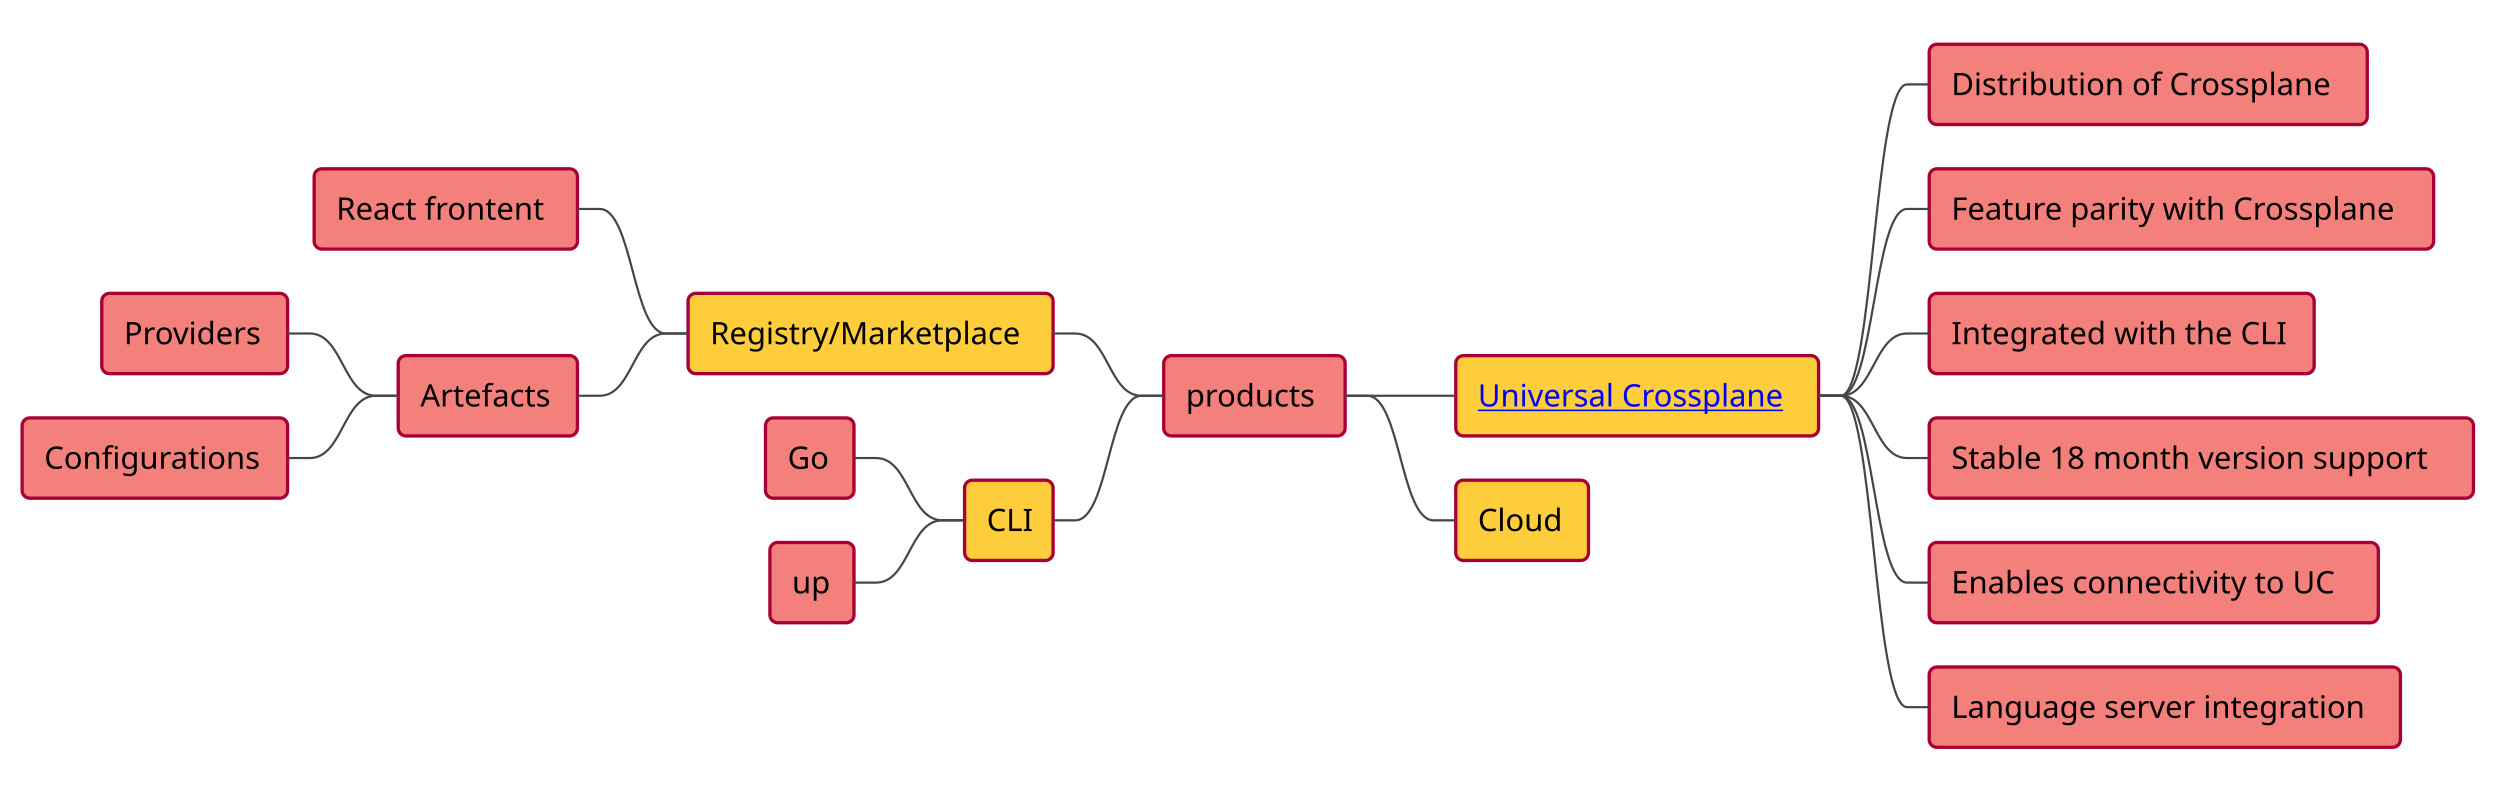
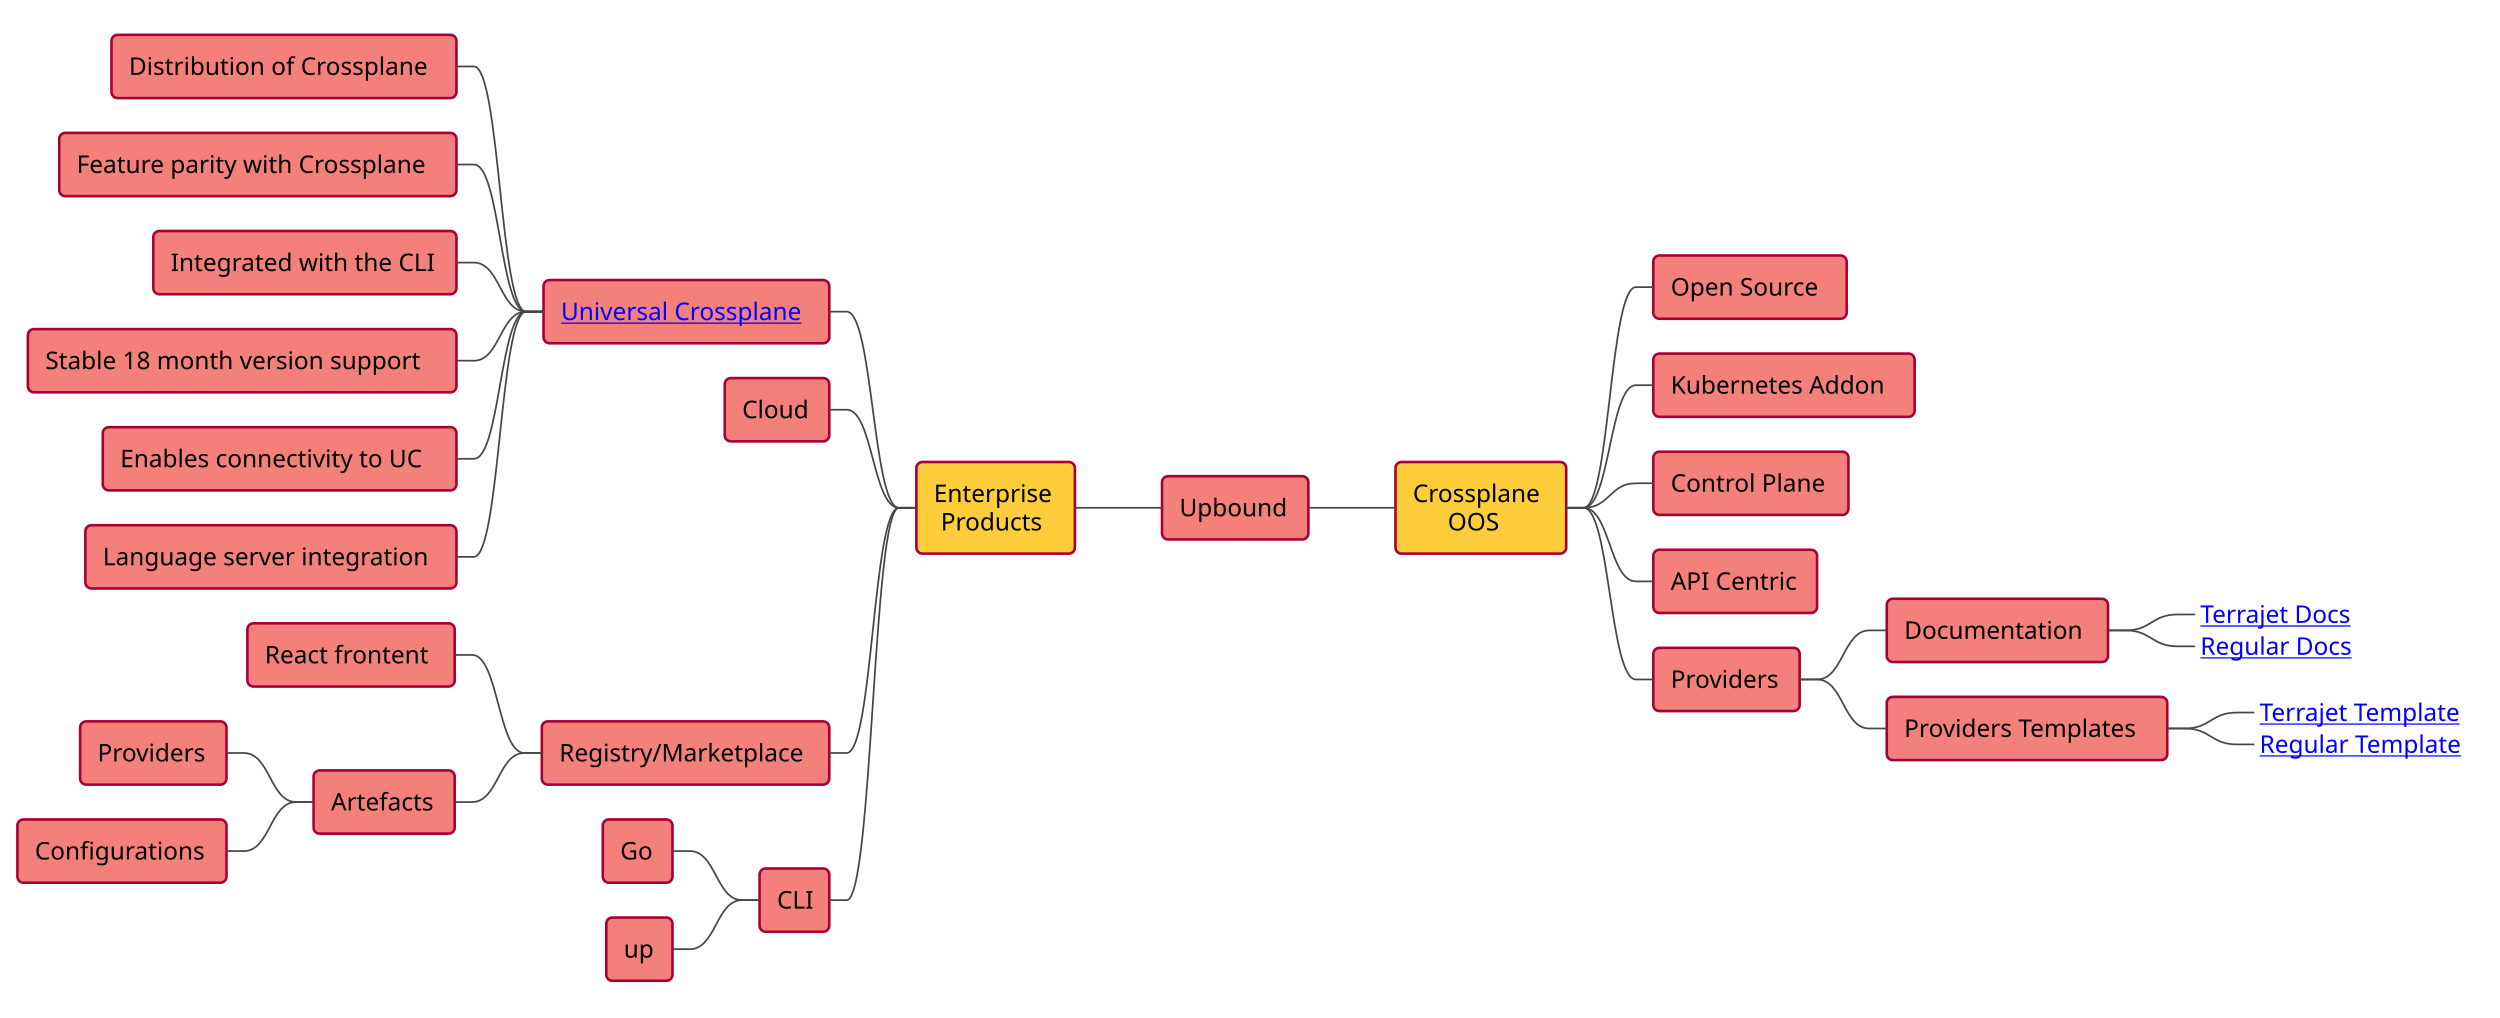
- <svg xmlns="http://www.w3.org/2000/svg" xmlns:xlink="http://www.w3.org/1999/xlink" contentScriptType="application/ecmascript" contentStyleType="text/css" height="359px" preserveAspectRatio="none" style="width:1130px;height:359px;background:#FFFFFF;" version="1.1" viewBox="0 0 1130 359" width="1130px" zoomAndPan="magnify">
+ <svg xmlns="http://www.w3.org/2000/svg" xmlns:xlink="http://www.w3.org/1999/xlink" contentScriptType="application/ecmascript" contentStyleType="text/css" height="584px" preserveAspectRatio="none" style="width:1435px;height:584px;background:#FFFFFF;" version="1.1" viewBox="0 0 1435 584" width="1435px" zoomAndPan="magnify">
  <defs />
  <g>
-     <rect fill="#F3807B" height="36.297" rx="3.5" ry="3.5" style="stroke:#A80036;stroke-width:1.5;" width="82" x="526" y="160.742" />
-     <text fill="#000000" font-family="sans-serif" font-size="14" lengthAdjust="spacing" textLength="62" x="536" y="183.737">products</text>
-     <rect fill="#FDCD3C" height="36.297" rx="3.5" ry="3.5" style="stroke:#A80036;stroke-width:1.5;" width="164" x="658" y="160.742" />
+     <rect fill="#F3807B" height="36.297" rx="3.5" ry="3.5" style="stroke:#A80036;stroke-width:1.5;" width="84" x="667" y="273.336" />
+     <text fill="#000000" font-family="sans-serif" font-size="14" lengthAdjust="spacing" textLength="64" x="677" y="296.331">Upbound</text>
+     <rect fill="#FDCD3C" height="52.594" rx="3.5" ry="3.5" style="stroke:#A80036;stroke-width:1.5;" width="98" x="801" y="265.188" />
+     <text fill="#000000" font-family="sans-serif" font-size="14" lengthAdjust="spacing" textLength="78" x="811" y="288.183">Crossplane</text>
+     <text fill="#000000" font-family="sans-serif" font-size="14" lengthAdjust="spacing" textLength="31" x="831" y="304.479">OOS</text>
+     <rect fill="#F3807B" height="36.297" rx="3.5" ry="3.5" style="stroke:#A80036;stroke-width:1.5;" width="111" x="949" y="146.668" />
+     <text fill="#000000" font-family="sans-serif" font-size="14" lengthAdjust="spacing" textLength="91" x="959" y="169.663">Open Source</text>
+     <path d="M899,291.484 L909,291.484 C924,291.484 924,164.816 939,164.816 L949,164.816 " fill="none" style="stroke:#454645;stroke-width:1.0;" />
+     <rect fill="#F3807B" height="36.297" rx="3.5" ry="3.5" style="stroke:#A80036;stroke-width:1.5;" width="150" x="949" y="202.965" />
+     <text fill="#000000" font-family="sans-serif" font-size="14" lengthAdjust="spacing" textLength="130" x="959" y="225.96">Kubernetes Addon</text>
+     <path d="M899,291.484 L909,291.484 C924,291.484 924,221.113 939,221.113 L949,221.113 " fill="none" style="stroke:#454645;stroke-width:1.0;" />
+     <rect fill="#F3807B" height="36.297" rx="3.5" ry="3.5" style="stroke:#A80036;stroke-width:1.5;" width="112" x="949" y="259.262" />
+     <text fill="#000000" font-family="sans-serif" font-size="14" lengthAdjust="spacing" textLength="92" x="959" y="282.257">Control Plane</text>
+     <path d="M899,291.484 L909,291.484 C924,291.484 924,277.41 939,277.41 L949,277.41 " fill="none" style="stroke:#454645;stroke-width:1.0;" />
+     <rect fill="#F3807B" height="36.297" rx="3.5" ry="3.5" style="stroke:#A80036;stroke-width:1.5;" width="94" x="949" y="315.559" />
+     <text fill="#000000" font-family="sans-serif" font-size="14" lengthAdjust="spacing" textLength="74" x="959" y="338.554">API Centric</text>
+     <path d="M899,291.484 L909,291.484 C924,291.484 924,333.707 939,333.707 L949,333.707 " fill="none" style="stroke:#454645;stroke-width:1.0;" />
+     <rect fill="#F3807B" height="36.297" rx="3.5" ry="3.5" style="stroke:#A80036;stroke-width:1.5;" width="84" x="949" y="371.856" />
+     <text fill="#000000" font-family="sans-serif" font-size="14" lengthAdjust="spacing" textLength="64" x="959" y="394.851">Providers</text>
+     <rect fill="#F3807B" height="36.297" rx="3.5" ry="3.5" style="stroke:#A80036;stroke-width:1.5;" width="127" x="1083" y="343.707" />
+     <text fill="#000000" font-family="sans-serif" font-size="14" lengthAdjust="spacing" textLength="107" x="1093" y="366.702">Documentation</text>
+     <a href="https://github.com/crossplane/terrajet/blob/main/docs/generating-a-provider.md" target="_top" title="https://github.com/crossplane/terrajet/blob/main/docs/generating-a-provider.md" xlink:actuate="onRequest" xlink:href="https://github.com/crossplane/terrajet/blob/main/docs/generating-a-provider.md" xlink:show="new" xlink:title="https://github.com/crossplane/terrajet/blob/main/docs/generating-a-provider.md" xlink:type="simple">
+       <text fill="#0000FF" font-family="sans-serif" font-size="14" lengthAdjust="spacing" text-decoration="underline" textLength="93" x="1263" y="357.554">Terrajet Docs</text>
+     </a>
+     <path d="M1210,361.856 L1220,361.856 C1235,361.856 1235,352.707 1250,352.707 L1260,352.707 " fill="none" style="stroke:#454645;stroke-width:1.0;" />
+     <a href="https://github.com/crossplane/crossplane/blob/master/docs/contributing/provider_development_guide.md" target="_top" title="https://github.com/crossplane/crossplane/blob/master/docs/contributing/provider_development_guide.md" xlink:actuate="onRequest" xlink:href="https://github.com/crossplane/crossplane/blob/master/docs/contributing/provider_development_guide.md" xlink:show="new" xlink:title="https://github.com/crossplane/crossplane/blob/master/docs/contributing/provider_development_guide.md" xlink:type="simple">
+       <text fill="#0000FF" font-family="sans-serif" font-size="14" lengthAdjust="spacing" text-decoration="underline" textLength="93" x="1263" y="375.851">Regular Docs</text>
+     </a>
+     <path d="M1210,361.856 L1220,361.856 C1235,361.856 1235,371.004 1250,371.004 L1260,371.004 " fill="none" style="stroke:#454645;stroke-width:1.0;" />
+     <path d="M1033,390.004 L1043,390.004 C1058,390.004 1058,361.856 1073,361.856 L1083,361.856 " fill="none" style="stroke:#454645;stroke-width:1.0;" />
+     <rect fill="#F3807B" height="36.297" rx="3.5" ry="3.5" style="stroke:#A80036;stroke-width:1.5;" width="161" x="1083" y="400.004" />
+     <text fill="#000000" font-family="sans-serif" font-size="14" lengthAdjust="spacing" textLength="141" x="1093" y="422.999">Providers Templates</text>
+     <a href="https://github.com/crossplane-contrib/provider-jet-template" target="_top" title="https://github.com/crossplane-contrib/provider-jet-template" xlink:actuate="onRequest" xlink:href="https://github.com/crossplane-contrib/provider-jet-template" xlink:show="new" xlink:title="https://github.com/crossplane-contrib/provider-jet-template" xlink:type="simple">
+       <text fill="#0000FF" font-family="sans-serif" font-size="14" lengthAdjust="spacing" text-decoration="underline" textLength="122" x="1297" y="413.851">Terrajet Template</text>
+     </a>
+     <text fill="#000000" font-family="sans-serif" font-size="14" lengthAdjust="spacing" textLength="0" x="1423" y="413.851" />
+     <path d="M1244,418.152 L1254,418.152 C1269,418.152 1269,409.004 1284,409.004 L1294,409.004 " fill="none" style="stroke:#454645;stroke-width:1.0;" />
+     <a href="https://github.com/crossplane/provider-template" target="_top" title="https://github.com/crossplane/provider-template" xlink:actuate="onRequest" xlink:href="https://github.com/crossplane/provider-template" xlink:show="new" xlink:title="https://github.com/crossplane/provider-template" xlink:type="simple">
+       <text fill="#0000FF" font-family="sans-serif" font-size="14" lengthAdjust="spacing" text-decoration="underline" textLength="122" x="1297" y="432.147">Regular Template</text>
+     </a>
+     <text fill="#000000" font-family="sans-serif" font-size="14" lengthAdjust="spacing" textLength="0" x="1423" y="432.147" />
+     <path d="M1244,418.152 L1254,418.152 C1269,418.152 1269,427.301 1284,427.301 L1294,427.301 " fill="none" style="stroke:#454645;stroke-width:1.0;" />
+     <path d="M1033,390.004 L1043,390.004 C1058,390.004 1058,418.152 1073,418.152 L1083,418.152 " fill="none" style="stroke:#454645;stroke-width:1.0;" />
+     <path d="M899,291.484 L909,291.484 C924,291.484 924,390.004 939,390.004 L949,390.004 " fill="none" style="stroke:#454645;stroke-width:1.0;" />
+     <path d="M751,291.484 L761,291.484 C776,291.484 776,291.484 791,291.484 L801,291.484 " fill="none" style="stroke:#454645;stroke-width:1.0;" />
+     <rect fill="#FDCD3C" height="52.594" rx="3.5" ry="3.5" style="stroke:#A80036;stroke-width:1.5;" width="91" x="526" y="265.188" />
+     <text fill="#000000" font-family="sans-serif" font-size="14" lengthAdjust="spacing" textLength="71" x="536" y="288.183">Enterprise</text>
+     <text fill="#000000" font-family="sans-serif" font-size="14" lengthAdjust="spacing" textLength="62" x="540" y="304.479">Products</text>
+     <rect fill="#F3807B" height="36.297" rx="3.5" ry="3.5" style="stroke:#A80036;stroke-width:1.5;" width="164" x="312" y="160.742" />
    <a href="https://github.com/upbound/universal-crossplane" target="_top" title="https://github.com/upbound/universal-crossplane" xlink:actuate="onRequest" xlink:href="https://github.com/upbound/universal-crossplane" xlink:show="new" xlink:title="https://github.com/upbound/universal-crossplane" xlink:type="simple">
-       <text fill="#0000FF" font-family="sans-serif" font-size="14" lengthAdjust="spacing" text-decoration="underline" textLength="144" x="668" y="183.737">Universal Crossplane</text>
+       <text fill="#0000FF" font-family="sans-serif" font-size="14" lengthAdjust="spacing" text-decoration="underline" textLength="144" x="322" y="183.737">Universal Crossplane</text>
    </a>
-     <rect fill="#F3807B" height="36.297" rx="3.5" ry="3.5" style="stroke:#A80036;stroke-width:1.5;" width="198" x="872" y="20" />
-     <text fill="#000000" font-family="sans-serif" font-size="14" lengthAdjust="spacing" textLength="178" x="882" y="42.995">Distribution of Crossplane</text>
-     <path d="M822,178.891 L832,178.891 C847,178.891 847,38.148 862,38.148 L872,38.148 " fill="none" style="stroke:#454645;stroke-width:1.0;" />
-     <rect fill="#F3807B" height="36.297" rx="3.5" ry="3.5" style="stroke:#A80036;stroke-width:1.5;" width="228" x="872" y="76.297" />
-     <text fill="#000000" font-family="sans-serif" font-size="14" lengthAdjust="spacing" textLength="208" x="882" y="99.292">Feature parity with Crossplane</text>
-     <path d="M822,178.891 L832,178.891 C847,178.891 847,94.445 862,94.445 L872,94.445 " fill="none" style="stroke:#454645;stroke-width:1.0;" />
-     <rect fill="#F3807B" height="36.297" rx="3.5" ry="3.5" style="stroke:#A80036;stroke-width:1.5;" width="174" x="872" y="132.594" />
-     <text fill="#000000" font-family="sans-serif" font-size="14" lengthAdjust="spacing" textLength="154" x="882" y="155.589">Integrated with the CLI</text>
-     <path d="M822,178.891 L832,178.891 C847,178.891 847,150.742 862,150.742 L872,150.742 " fill="none" style="stroke:#454645;stroke-width:1.0;" />
-     <rect fill="#F3807B" height="36.297" rx="3.5" ry="3.5" style="stroke:#A80036;stroke-width:1.5;" width="246" x="872" y="188.891" />
-     <text fill="#000000" font-family="sans-serif" font-size="14" lengthAdjust="spacing" textLength="226" x="882" y="211.886">Stable 18 month version support</text>
-     <path d="M822,178.891 L832,178.891 C847,178.891 847,207.039 862,207.039 L872,207.039 " fill="none" style="stroke:#454645;stroke-width:1.0;" />
-     <rect fill="#F3807B" height="36.297" rx="3.5" ry="3.5" style="stroke:#A80036;stroke-width:1.5;" width="203" x="872" y="245.188" />
-     <text fill="#000000" font-family="sans-serif" font-size="14" lengthAdjust="spacing" textLength="183" x="882" y="268.183">Enables connectivity to UC</text>
-     <path d="M822,178.891 L832,178.891 C847,178.891 847,263.336 862,263.336 L872,263.336 " fill="none" style="stroke:#454645;stroke-width:1.0;" />
-     <rect fill="#F3807B" height="36.297" rx="3.5" ry="3.5" style="stroke:#A80036;stroke-width:1.5;" width="213" x="872" y="301.484" />
-     <text fill="#000000" font-family="sans-serif" font-size="14" lengthAdjust="spacing" textLength="193" x="882" y="324.479">Language server integration</text>
-     <path d="M822,178.891 L832,178.891 C847,178.891 847,319.633 862,319.633 L872,319.633 " fill="none" style="stroke:#454645;stroke-width:1.0;" />
-     <path d="M608,178.891 L618,178.891 C633,178.891 633,178.891 648,178.891 L658,178.891 " fill="none" style="stroke:#454645;stroke-width:1.0;" />
-     <rect fill="#FDCD3C" height="36.297" rx="3.5" ry="3.5" style="stroke:#A80036;stroke-width:1.5;" width="60" x="658" y="217.039" />
-     <text fill="#000000" font-family="sans-serif" font-size="14" lengthAdjust="spacing" textLength="40" x="668" y="240.034">Cloud</text>
-     <path d="M608,178.891 L618,178.891 C633,178.891 633,235.188 648,235.188 L658,235.188 " fill="none" style="stroke:#454645;stroke-width:1.0;" />
-     <rect fill="#FDCD3C" height="36.297" rx="3.5" ry="3.5" style="stroke:#A80036;stroke-width:1.5;" width="165" x="311" y="132.594" />
-     <text fill="#000000" font-family="sans-serif" font-size="14" lengthAdjust="spacing" textLength="145" x="321" y="155.589">Registry/Marketplace</text>
-     <rect fill="#F3807B" height="36.297" rx="3.5" ry="3.5" style="stroke:#A80036;stroke-width:1.5;" width="119" x="142" y="76.297" />
-     <text fill="#000000" font-family="sans-serif" font-size="14" lengthAdjust="spacing" textLength="99" x="152" y="99.292">React frontent</text>
-     <path d="M311,150.742 L301,150.742 C286,150.742 286,94.445 271,94.445 L261,94.445 " fill="none" style="stroke:#454645;stroke-width:1.0;" />
-     <rect fill="#F3807B" height="36.297" rx="3.5" ry="3.5" style="stroke:#A80036;stroke-width:1.5;" width="81" x="180" y="160.742" />
-     <text fill="#000000" font-family="sans-serif" font-size="14" lengthAdjust="spacing" textLength="61" x="190" y="183.737">Artefacts</text>
-     <rect fill="#F3807B" height="36.297" rx="3.5" ry="3.5" style="stroke:#A80036;stroke-width:1.5;" width="84" x="46" y="132.594" />
-     <text fill="#000000" font-family="sans-serif" font-size="14" lengthAdjust="spacing" textLength="64" x="56" y="155.589">Providers</text>
-     <path d="M180,178.891 L170,178.891 C155,178.891 155,150.742 140,150.742 L130,150.742 " fill="none" style="stroke:#454645;stroke-width:1.0;" />
-     <rect fill="#F3807B" height="36.297" rx="3.5" ry="3.5" style="stroke:#A80036;stroke-width:1.5;" width="120" x="10" y="188.891" />
-     <text fill="#000000" font-family="sans-serif" font-size="14" lengthAdjust="spacing" textLength="100" x="20" y="211.886">Configurations</text>
-     <path d="M180,178.891 L170,178.891 C155,178.891 155,207.039 140,207.039 L130,207.039 " fill="none" style="stroke:#454645;stroke-width:1.0;" />
-     <path d="M311,150.742 L301,150.742 C286,150.742 286,178.891 271,178.891 L261,178.891 " fill="none" style="stroke:#454645;stroke-width:1.0;" />
-     <path d="M526,178.891 L516,178.891 C501,178.891 501,150.742 486,150.742 L476,150.742 " fill="none" style="stroke:#454645;stroke-width:1.0;" />
-     <rect fill="#FDCD3C" height="36.297" rx="3.5" ry="3.5" style="stroke:#A80036;stroke-width:1.5;" width="40" x="436" y="217.039" />
-     <text fill="#000000" font-family="sans-serif" font-size="14" lengthAdjust="spacing" textLength="20" x="446" y="240.034">CLI</text>
-     <rect fill="#F3807B" height="36.297" rx="3.5" ry="3.5" style="stroke:#A80036;stroke-width:1.5;" width="40" x="346" y="188.891" />
-     <text fill="#000000" font-family="sans-serif" font-size="14" lengthAdjust="spacing" textLength="20" x="356" y="211.886">Go</text>
-     <path d="M436,235.188 L426,235.188 C411,235.188 411,207.039 396,207.039 L386,207.039 " fill="none" style="stroke:#454645;stroke-width:1.0;" />
-     <rect fill="#F3807B" height="36.297" rx="3.5" ry="3.5" style="stroke:#A80036;stroke-width:1.5;" width="38" x="348" y="245.188" />
-     <text fill="#000000" font-family="sans-serif" font-size="14" lengthAdjust="spacing" textLength="18" x="358" y="268.183">up</text>
-     <path d="M436,235.188 L426,235.188 C411,235.188 411,263.336 396,263.336 L386,263.336 " fill="none" style="stroke:#454645;stroke-width:1.0;" />
-     <path d="M526,178.891 L516,178.891 C501,178.891 501,235.188 486,235.188 L476,235.188 " fill="none" style="stroke:#454645;stroke-width:1.0;" />
+     <rect fill="#F3807B" height="36.297" rx="3.5" ry="3.5" style="stroke:#A80036;stroke-width:1.5;" width="198" x="64" y="20" />
+     <text fill="#000000" font-family="sans-serif" font-size="14" lengthAdjust="spacing" textLength="178" x="74" y="42.995">Distribution of Crossplane</text>
+     <path d="M312,178.891 L302,178.891 C287,178.891 287,38.148 272,38.148 L262,38.148 " fill="none" style="stroke:#454645;stroke-width:1.0;" />
+     <rect fill="#F3807B" height="36.297" rx="3.5" ry="3.5" style="stroke:#A80036;stroke-width:1.5;" width="228" x="34" y="76.297" />
+     <text fill="#000000" font-family="sans-serif" font-size="14" lengthAdjust="spacing" textLength="208" x="44" y="99.292">Feature parity with Crossplane</text>
+     <path d="M312,178.891 L302,178.891 C287,178.891 287,94.445 272,94.445 L262,94.445 " fill="none" style="stroke:#454645;stroke-width:1.0;" />
+     <rect fill="#F3807B" height="36.297" rx="3.5" ry="3.5" style="stroke:#A80036;stroke-width:1.5;" width="174" x="88" y="132.594" />
+     <text fill="#000000" font-family="sans-serif" font-size="14" lengthAdjust="spacing" textLength="154" x="98" y="155.589">Integrated with the CLI</text>
+     <path d="M312,178.891 L302,178.891 C287,178.891 287,150.742 272,150.742 L262,150.742 " fill="none" style="stroke:#454645;stroke-width:1.0;" />
+     <rect fill="#F3807B" height="36.297" rx="3.5" ry="3.5" style="stroke:#A80036;stroke-width:1.5;" width="246" x="16" y="188.891" />
+     <text fill="#000000" font-family="sans-serif" font-size="14" lengthAdjust="spacing" textLength="226" x="26" y="211.886">Stable 18 month version support</text>
+     <path d="M312,178.891 L302,178.891 C287,178.891 287,207.039 272,207.039 L262,207.039 " fill="none" style="stroke:#454645;stroke-width:1.0;" />
+     <rect fill="#F3807B" height="36.297" rx="3.5" ry="3.5" style="stroke:#A80036;stroke-width:1.5;" width="203" x="59" y="245.188" />
+     <text fill="#000000" font-family="sans-serif" font-size="14" lengthAdjust="spacing" textLength="183" x="69" y="268.183">Enables connectivity to UC</text>
+     <path d="M312,178.891 L302,178.891 C287,178.891 287,263.336 272,263.336 L262,263.336 " fill="none" style="stroke:#454645;stroke-width:1.0;" />
+     <rect fill="#F3807B" height="36.297" rx="3.5" ry="3.5" style="stroke:#A80036;stroke-width:1.5;" width="213" x="49" y="301.484" />
+     <text fill="#000000" font-family="sans-serif" font-size="14" lengthAdjust="spacing" textLength="193" x="59" y="324.479">Language server integration</text>
+     <path d="M312,178.891 L302,178.891 C287,178.891 287,319.633 272,319.633 L262,319.633 " fill="none" style="stroke:#454645;stroke-width:1.0;" />
+     <path d="M526,291.484 L516,291.484 C501,291.484 501,178.891 486,178.891 L476,178.891 " fill="none" style="stroke:#454645;stroke-width:1.0;" />
+     <rect fill="#F3807B" height="36.297" rx="3.5" ry="3.5" style="stroke:#A80036;stroke-width:1.5;" width="60" x="416" y="217.039" />
+     <text fill="#000000" font-family="sans-serif" font-size="14" lengthAdjust="spacing" textLength="40" x="426" y="240.034">Cloud</text>
+     <path d="M526,291.484 L516,291.484 C501,291.484 501,235.188 486,235.188 L476,235.188 " fill="none" style="stroke:#454645;stroke-width:1.0;" />
+     <rect fill="#F3807B" height="36.297" rx="3.5" ry="3.5" style="stroke:#A80036;stroke-width:1.5;" width="165" x="311" y="414.078" />
+     <text fill="#000000" font-family="sans-serif" font-size="14" lengthAdjust="spacing" textLength="145" x="321" y="437.073">Registry/Marketplace</text>
+     <rect fill="#F3807B" height="36.297" rx="3.5" ry="3.5" style="stroke:#A80036;stroke-width:1.5;" width="119" x="142" y="357.781" />
+     <text fill="#000000" font-family="sans-serif" font-size="14" lengthAdjust="spacing" textLength="99" x="152" y="380.776">React frontent</text>
+     <path d="M311,432.227 L301,432.227 C286,432.227 286,375.93 271,375.93 L261,375.93 " fill="none" style="stroke:#454645;stroke-width:1.0;" />
+     <rect fill="#F3807B" height="36.297" rx="3.5" ry="3.5" style="stroke:#A80036;stroke-width:1.5;" width="81" x="180" y="442.227" />
+     <text fill="#000000" font-family="sans-serif" font-size="14" lengthAdjust="spacing" textLength="61" x="190" y="465.222">Artefacts</text>
+     <rect fill="#F3807B" height="36.297" rx="3.5" ry="3.5" style="stroke:#A80036;stroke-width:1.5;" width="84" x="46" y="414.078" />
+     <text fill="#000000" font-family="sans-serif" font-size="14" lengthAdjust="spacing" textLength="64" x="56" y="437.073">Providers</text>
+     <path d="M180,460.375 L170,460.375 C155,460.375 155,432.227 140,432.227 L130,432.227 " fill="none" style="stroke:#454645;stroke-width:1.0;" />
+     <rect fill="#F3807B" height="36.297" rx="3.5" ry="3.5" style="stroke:#A80036;stroke-width:1.5;" width="120" x="10" y="470.375" />
+     <text fill="#000000" font-family="sans-serif" font-size="14" lengthAdjust="spacing" textLength="100" x="20" y="493.37">Configurations</text>
+     <path d="M180,460.375 L170,460.375 C155,460.375 155,488.523 140,488.523 L130,488.523 " fill="none" style="stroke:#454645;stroke-width:1.0;" />
+     <path d="M311,432.227 L301,432.227 C286,432.227 286,460.375 271,460.375 L261,460.375 " fill="none" style="stroke:#454645;stroke-width:1.0;" />
+     <path d="M526,291.484 L516,291.484 C501,291.484 501,432.227 486,432.227 L476,432.227 " fill="none" style="stroke:#454645;stroke-width:1.0;" />
+     <rect fill="#F3807B" height="36.297" rx="3.5" ry="3.5" style="stroke:#A80036;stroke-width:1.5;" width="40" x="436" y="498.523" />
+     <text fill="#000000" font-family="sans-serif" font-size="14" lengthAdjust="spacing" textLength="20" x="446" y="521.519">CLI</text>
+     <rect fill="#F3807B" height="36.297" rx="3.5" ry="3.5" style="stroke:#A80036;stroke-width:1.5;" width="40" x="346" y="470.375" />
+     <text fill="#000000" font-family="sans-serif" font-size="14" lengthAdjust="spacing" textLength="20" x="356" y="493.37">Go</text>
+     <path d="M436,516.672 L426,516.672 C411,516.672 411,488.523 396,488.523 L386,488.523 " fill="none" style="stroke:#454645;stroke-width:1.0;" />
+     <rect fill="#F3807B" height="36.297" rx="3.5" ry="3.5" style="stroke:#A80036;stroke-width:1.5;" width="38" x="348" y="526.672" />
+     <text fill="#000000" font-family="sans-serif" font-size="14" lengthAdjust="spacing" textLength="18" x="358" y="549.667">up</text>
+     <path d="M436,516.672 L426,516.672 C411,516.672 411,544.82 396,544.82 L386,544.82 " fill="none" style="stroke:#454645;stroke-width:1.0;" />
+     <path d="M526,291.484 L516,291.484 C501,291.484 501,516.672 486,516.672 L476,516.672 " fill="none" style="stroke:#454645;stroke-width:1.0;" />
+     <path d="M667,291.484 L657,291.484 C642,291.484 642,291.484 627,291.484 L617,291.484 " fill="none" style="stroke:#454645;stroke-width:1.0;" />
  </g>
</svg>
